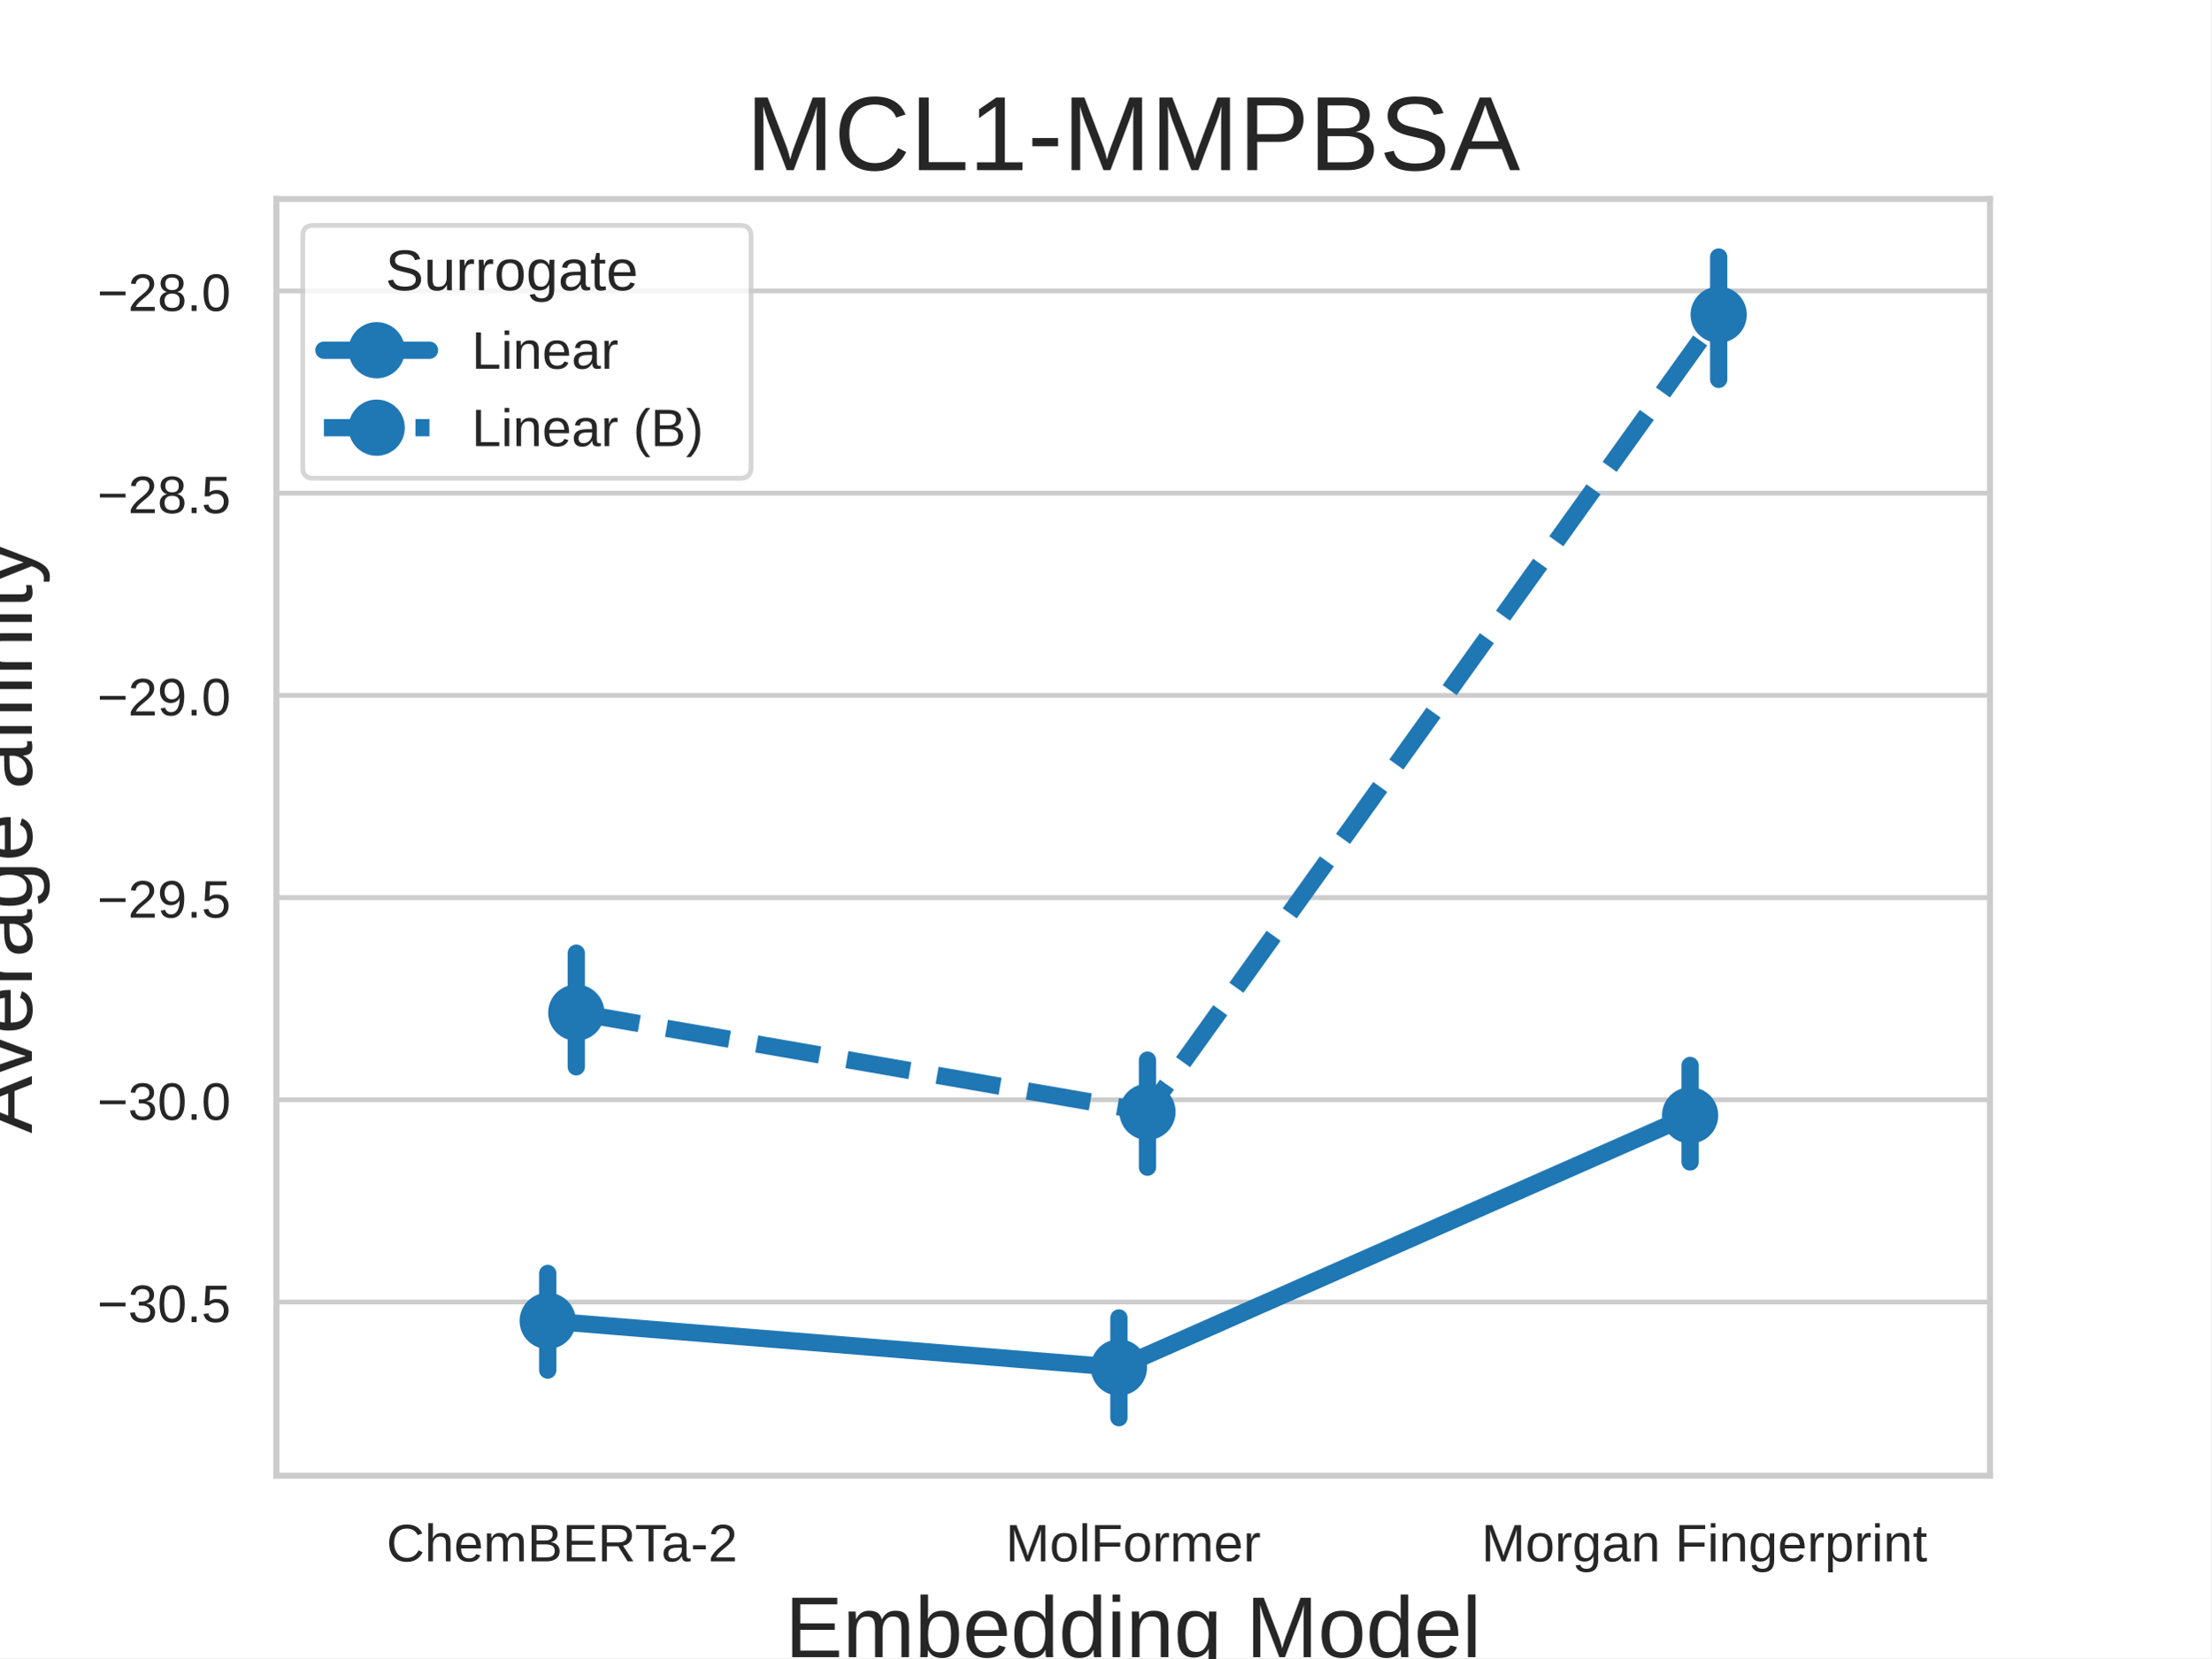
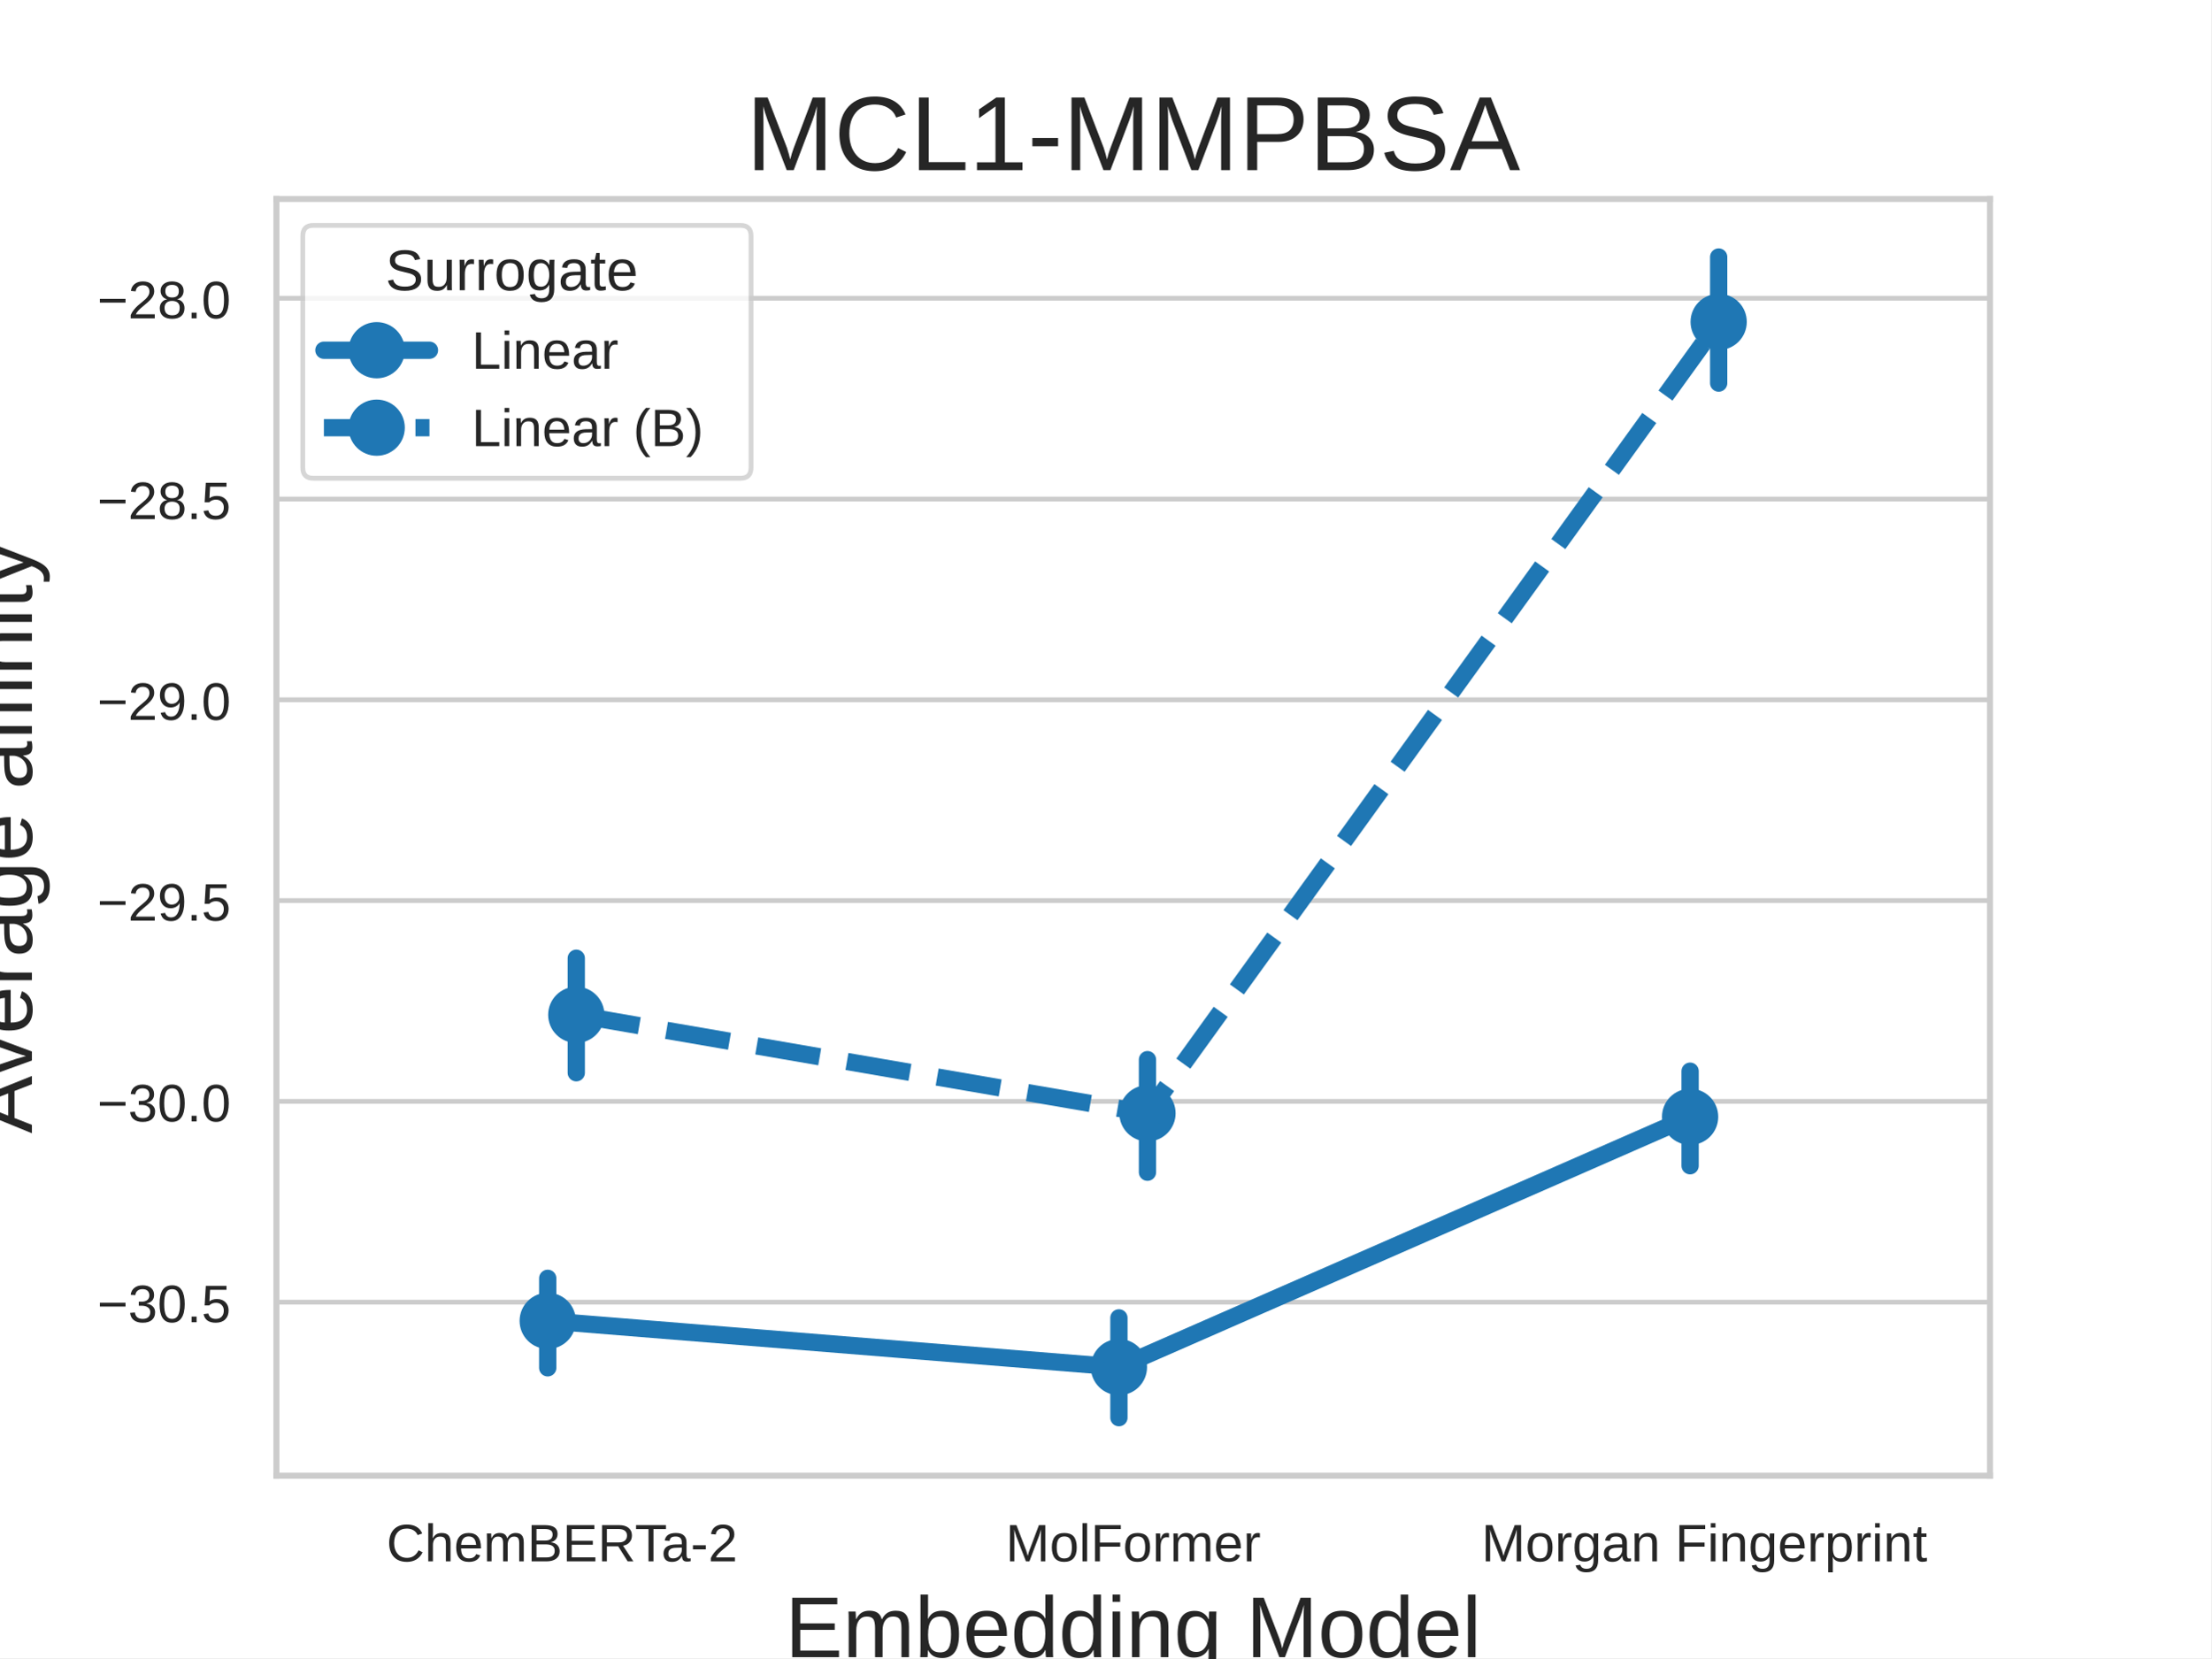
<svg xmlns="http://www.w3.org/2000/svg" xmlns:xlink="http://www.w3.org/1999/xlink" width="460.8pt" height="345.6pt" viewBox="0 0 460.8 345.6" version="1.1">
  <defs>
    <style type="text/css">*{stroke-linejoin: round; stroke-linecap: butt}</style>
  </defs>
  <g id="figure_1">
    <g id="patch_1">
      <path d="M 0 345.6  L 460.8 345.6  L 460.8 0  L 0 0  z " style="fill: #ffffff" />
    </g>
    <g id="axes_1">
      <g id="patch_2">
        <path d="M 57.6 307.584  L 414.72 307.584  L 414.72 41.472  L 57.6 41.472  z " style="fill: #ffffff" />
      </g>
      <g id="matplotlib.axis_1">
        <g id="xtick_1">
          <g id="text_1">
            <text style="fill: #262626; font: 11px 'Arial', 'DejaVu Sans', 'Liberation Sans', 'Bitstream Vera Sans', sans-serif; text-anchor: middle" x="117.12" y="325.442" transform="rotate(-0 117.12 325.4423)">ChemBERTa-2</text>
          </g>
        </g>
        <g id="xtick_2">
          <g id="text_2">
            <text style="fill: #262626; font: 11px 'Arial', 'DejaVu Sans', 'Liberation Sans', 'Bitstream Vera Sans', sans-serif; text-anchor: middle" x="236.16" y="325.442" transform="rotate(-0 236.16 325.4423)">MolFormer</text>
          </g>
        </g>
        <g id="xtick_3">
          <g id="text_3">
            <text style="fill: #262626; font: 11px 'Arial', 'DejaVu Sans', 'Liberation Sans', 'Bitstream Vera Sans', sans-serif; text-anchor: middle" x="355.2" y="325.442" transform="rotate(-0 355.2 325.4423)">Morgan Fingerprint</text>
          </g>
        </g>
        <g id="text_4">
          <text style="fill: #262626; font: 18px 'Arial', 'DejaVu Sans', 'Liberation Sans', 'Bitstream Vera Sans', sans-serif; text-anchor: middle" x="236.16" y="345.407" transform="rotate(-0 236.16 345.4071)">Embedding Model</text>
        </g>
      </g>
      <g id="matplotlib.axis_2">
        <g id="ytick_1">
          <g id="line2d_1">
-             <path d="M 57.6 271.39  L 414.72 271.39  " clip-path="url(#p95417677d7)" style="fill: none; stroke: #cccccc; stroke-linecap: round" />
+             <path d="M 57.6 271.411  L 414.72 271.411  " clip-path="url(#pe223c709b6)" style="fill: none; stroke: #cccccc; stroke-linecap: round" />
          </g>
          <g id="text_5">
-             <text style="fill: #262626; font: 11px 'Arial', 'DejaVu Sans', 'Liberation Sans', 'Bitstream Vera Sans', sans-serif; text-anchor: end" x="48.1" y="275.569" transform="rotate(-0 48.1 275.5687)">−30.5</text>
+             <text style="fill: #262626; font: 11px 'Arial', 'DejaVu Sans', 'Liberation Sans', 'Bitstream Vera Sans', sans-serif; text-anchor: end" x="48.1" y="275.59" transform="rotate(-0 48.1 275.5898)">−30.5</text>
          </g>
        </g>
        <g id="ytick_2">
          <g id="line2d_2">
-             <path d="M 57.6 229.237  L 414.72 229.237  " clip-path="url(#p95417677d7)" style="fill: none; stroke: #cccccc; stroke-linecap: round" />
+             <path d="M 57.6 229.56  L 414.72 229.56  " clip-path="url(#pe223c709b6)" style="fill: none; stroke: #cccccc; stroke-linecap: round" />
          </g>
          <g id="text_6">
-             <text style="fill: #262626; font: 11px 'Arial', 'DejaVu Sans', 'Liberation Sans', 'Bitstream Vera Sans', sans-serif; text-anchor: end" x="48.1" y="233.416" transform="rotate(-0 48.1 233.4161)">−30.0</text>
+             <text style="fill: #262626; font: 11px 'Arial', 'DejaVu Sans', 'Liberation Sans', 'Bitstream Vera Sans', sans-serif; text-anchor: end" x="48.1" y="233.74" transform="rotate(-0 48.1 233.7396)">−30.0</text>
          </g>
        </g>
        <g id="ytick_3">
          <g id="line2d_3">
-             <path d="M 57.6 187.084  L 414.72 187.084  " clip-path="url(#p95417677d7)" style="fill: none; stroke: #cccccc; stroke-linecap: round" />
+             <path d="M 57.6 187.71  L 414.72 187.71  " clip-path="url(#pe223c709b6)" style="fill: none; stroke: #cccccc; stroke-linecap: round" />
          </g>
          <g id="text_7">
-             <text style="fill: #262626; font: 11px 'Arial', 'DejaVu Sans', 'Liberation Sans', 'Bitstream Vera Sans', sans-serif; text-anchor: end" x="48.1" y="191.264" transform="rotate(-0 48.1 191.2635)">−29.5</text>
+             <text style="fill: #262626; font: 11px 'Arial', 'DejaVu Sans', 'Liberation Sans', 'Bitstream Vera Sans', sans-serif; text-anchor: end" x="48.1" y="191.889" transform="rotate(-0 48.1 191.8893)">−29.5</text>
          </g>
        </g>
        <g id="ytick_4">
          <g id="line2d_4">
-             <path d="M 57.6 144.932  L 414.72 144.932  " clip-path="url(#p95417677d7)" style="fill: none; stroke: #cccccc; stroke-linecap: round" />
+             <path d="M 57.6 145.86  L 414.72 145.86  " clip-path="url(#pe223c709b6)" style="fill: none; stroke: #cccccc; stroke-linecap: round" />
          </g>
          <g id="text_8">
-             <text style="fill: #262626; font: 11px 'Arial', 'DejaVu Sans', 'Liberation Sans', 'Bitstream Vera Sans', sans-serif; text-anchor: end" x="48.1" y="149.111" transform="rotate(-0 48.1 149.111)">−29.0</text>
+             <text style="fill: #262626; font: 11px 'Arial', 'DejaVu Sans', 'Liberation Sans', 'Bitstream Vera Sans', sans-serif; text-anchor: end" x="48.1" y="150.039" transform="rotate(-0 48.1 150.0391)">−29.0</text>
          </g>
        </g>
        <g id="ytick_5">
          <g id="line2d_5">
-             <path d="M 57.6 102.779  L 414.72 102.779  " clip-path="url(#p95417677d7)" style="fill: none; stroke: #cccccc; stroke-linecap: round" />
+             <path d="M 57.6 104.01  L 414.72 104.01  " clip-path="url(#pe223c709b6)" style="fill: none; stroke: #cccccc; stroke-linecap: round" />
          </g>
          <g id="text_9">
-             <text style="fill: #262626; font: 11px 'Arial', 'DejaVu Sans', 'Liberation Sans', 'Bitstream Vera Sans', sans-serif; text-anchor: end" x="48.1" y="106.958" transform="rotate(-0 48.1 106.9584)">−28.5</text>
+             <text style="fill: #262626; font: 11px 'Arial', 'DejaVu Sans', 'Liberation Sans', 'Bitstream Vera Sans', sans-serif; text-anchor: end" x="48.1" y="108.189" transform="rotate(-0 48.1 108.1888)">−28.5</text>
          </g>
        </g>
        <g id="ytick_6">
          <g id="line2d_6">
-             <path d="M 57.6 60.627  L 414.72 60.627  " clip-path="url(#p95417677d7)" style="fill: none; stroke: #cccccc; stroke-linecap: round" />
+             <path d="M 57.6 62.159  L 414.72 62.159  " clip-path="url(#pe223c709b6)" style="fill: none; stroke: #cccccc; stroke-linecap: round" />
          </g>
          <g id="text_10">
-             <text style="fill: #262626; font: 11px 'Arial', 'DejaVu Sans', 'Liberation Sans', 'Bitstream Vera Sans', sans-serif; text-anchor: end" x="48.1" y="64.806" transform="rotate(-0 48.1 64.8058)">−28.0</text>
+             <text style="fill: #262626; font: 11px 'Arial', 'DejaVu Sans', 'Liberation Sans', 'Bitstream Vera Sans', sans-serif; text-anchor: end" x="48.1" y="66.339" transform="rotate(-0 48.1 66.33857)">−28.0</text>
          </g>
        </g>
        <g id="text_11">
          <text style="fill: #262626; font: 18px 'Arial', 'DejaVu Sans', 'Liberation Sans', 'Bitstream Vera Sans', sans-serif; text-anchor: middle" x="6.647" y="174.528" transform="rotate(-90 6.646719 174.528)">Average affinity</text>
        </g>
      </g>
      <g id="line2d_7">
-         <path d="M 114.144 275.315  L 233.184 285.028  L 352.224 232.479  " clip-path="url(#p95417677d7)" style="fill: none; stroke: #1f77b4; stroke-width: 3.6; stroke-linecap: round" />
+         <path d="M 114.144 275.308  L 233.184 284.951  L 352.224 232.78  " clip-path="url(#pe223c709b6)" style="fill: none; stroke: #1f77b4; stroke-width: 3.6; stroke-linecap: round" />
        <defs>
-           <path id="m748aa4ff11" d="M 0 4.512  C 1.197 4.512 2.344 4.037 3.19 3.19  C 4.037 2.344 4.512 1.197 4.512 0  C 4.512 -1.197 4.037 -2.344 3.19 -3.19  C 2.344 -4.037 1.197 -4.512 0 -4.512  C -1.197 -4.512 -2.344 -4.037 -3.19 -3.19  C -4.037 -2.344 -4.512 -1.197 -4.512 0  C -4.512 1.197 -4.037 2.344 -3.19 3.19  C -2.344 4.037 -1.197 4.512 0 4.512  z " style="stroke: #1f77b4; stroke-width: 2.7" />
+           <path id="mea00dc0e5b" d="M 0 4.512  C 1.197 4.512 2.344 4.037 3.19 3.19  C 4.037 2.344 4.512 1.197 4.512 0  C 4.512 -1.197 4.037 -2.344 3.19 -3.19  C 2.344 -4.037 1.197 -4.512 0 -4.512  C -1.197 -4.512 -2.344 -4.037 -3.19 -3.19  C -4.037 -2.344 -4.512 -1.197 -4.512 0  C -4.512 1.197 -4.037 2.344 -3.19 3.19  C -2.344 4.037 -1.197 4.512 0 4.512  z " style="stroke: #1f77b4; stroke-width: 2.7" />
        </defs>
-         <g clip-path="url(#p95417677d7)">
-           <use xlink:href="#m748aa4ff11" x="114.144" y="275.315" style="fill: #1f77b4; stroke: #1f77b4; stroke-width: 2.7" />
-           <use xlink:href="#m748aa4ff11" x="233.184" y="285.028" style="fill: #1f77b4; stroke: #1f77b4; stroke-width: 2.7" />
-           <use xlink:href="#m748aa4ff11" x="352.224" y="232.479" style="fill: #1f77b4; stroke: #1f77b4; stroke-width: 2.7" />
+         <g clip-path="url(#pe223c709b6)">
+           <use xlink:href="#mea00dc0e5b" x="114.144" y="275.308" style="fill: #1f77b4; stroke: #1f77b4; stroke-width: 2.7" />
+           <use xlink:href="#mea00dc0e5b" x="233.184" y="284.951" style="fill: #1f77b4; stroke: #1f77b4; stroke-width: 2.7" />
+           <use xlink:href="#mea00dc0e5b" x="352.224" y="232.78" style="fill: #1f77b4; stroke: #1f77b4; stroke-width: 2.7" />
        </g>
      </g>
      <g id="line2d_8">
-         <path d="M 114.144 285.572  L 114.144 265.426  " clip-path="url(#p95417677d7)" style="fill: none; stroke: #1f77b4; stroke-width: 3.6; stroke-linecap: round" />
+         <path d="M 114.144 285.098  L 114.144 266.442  " clip-path="url(#pe223c709b6)" style="fill: none; stroke: #1f77b4; stroke-width: 3.6; stroke-linecap: round" />
      </g>
      <g id="line2d_9">
-         <path d="M 233.184 295.488  L 233.184 274.705  " clip-path="url(#p95417677d7)" style="fill: none; stroke: #1f77b4; stroke-width: 3.6; stroke-linecap: round" />
+         <path d="M 233.184 295.488  L 233.184 274.684  " clip-path="url(#pe223c709b6)" style="fill: none; stroke: #1f77b4; stroke-width: 3.6; stroke-linecap: round" />
      </g>
      <g id="line2d_10">
-         <path d="M 352.224 242.19  L 352.224 222.079  " clip-path="url(#p95417677d7)" style="fill: none; stroke: #1f77b4; stroke-width: 3.6; stroke-linecap: round" />
+         <path d="M 352.224 242.978  L 352.224 223.264  " clip-path="url(#pe223c709b6)" style="fill: none; stroke: #1f77b4; stroke-width: 3.6; stroke-linecap: round" />
      </g>
      <g id="line2d_11">
-         <path d="M 120.096 211.066  L 239.136 231.743  L 358.176 65.587  " clip-path="url(#p95417677d7)" style="fill: none; stroke-dasharray: 13.32,5.76; stroke-dashoffset: 0; stroke: #1f77b4; stroke-width: 3.6" />
-         <g clip-path="url(#p95417677d7)">
-           <use xlink:href="#m748aa4ff11" x="120.096" y="211.066" style="fill: #1f77b4; stroke: #1f77b4; stroke-width: 2.7" />
-           <use xlink:href="#m748aa4ff11" x="239.136" y="231.743" style="fill: #1f77b4; stroke: #1f77b4; stroke-width: 2.7" />
-           <use xlink:href="#m748aa4ff11" x="358.176" y="65.587" style="fill: #1f77b4; stroke: #1f77b4; stroke-width: 2.7" />
+         <path d="M 120.096 211.52  L 239.136 232.048  L 358.176 67.085  " clip-path="url(#pe223c709b6)" style="fill: none; stroke-dasharray: 13.32,5.76; stroke-dashoffset: 0; stroke: #1f77b4; stroke-width: 3.6" />
+         <g clip-path="url(#pe223c709b6)">
+           <use xlink:href="#mea00dc0e5b" x="120.096" y="211.52" style="fill: #1f77b4; stroke: #1f77b4; stroke-width: 2.7" />
+           <use xlink:href="#mea00dc0e5b" x="239.136" y="232.048" style="fill: #1f77b4; stroke: #1f77b4; stroke-width: 2.7" />
+           <use xlink:href="#mea00dc0e5b" x="358.176" y="67.085" style="fill: #1f77b4; stroke: #1f77b4; stroke-width: 2.7" />
        </g>
      </g>
      <g id="line2d_12">
-         <path d="M 120.096 222.354  L 120.096 198.668  " clip-path="url(#p95417677d7)" style="fill: none; stroke: #1f77b4; stroke-width: 3.6; stroke-linecap: round" />
+         <path d="M 120.096 223.597  L 120.096 199.723  " clip-path="url(#pe223c709b6)" style="fill: none; stroke: #1f77b4; stroke-width: 3.6; stroke-linecap: round" />
      </g>
      <g id="line2d_13">
-         <path d="M 239.136 243.278  L 239.136 220.969  " clip-path="url(#p95417677d7)" style="fill: none; stroke: #1f77b4; stroke-width: 3.6; stroke-linecap: round" />
+         <path d="M 239.136 244.328  L 239.136 220.859  " clip-path="url(#pe223c709b6)" style="fill: none; stroke: #1f77b4; stroke-width: 3.6; stroke-linecap: round" />
      </g>
      <g id="line2d_14">
-         <path d="M 358.176 79.06  L 358.176 53.568  " clip-path="url(#p95417677d7)" style="fill: none; stroke: #1f77b4; stroke-width: 3.6; stroke-linecap: round" />
+         <path d="M 358.176 79.848  L 358.176 53.568  " clip-path="url(#pe223c709b6)" style="fill: none; stroke: #1f77b4; stroke-width: 3.6; stroke-linecap: round" />
      </g>
      <g id="line2d_15" />
      <g id="line2d_16" />
      <g id="patch_3">
        <path d="M 57.6 307.584  L 57.6 41.472  " style="fill: none; stroke: #cccccc; stroke-width: 1.25; stroke-linejoin: miter; stroke-linecap: square" />
      </g>
      <g id="patch_4">
        <path d="M 414.72 307.584  L 414.72 41.472  " style="fill: none; stroke: #cccccc; stroke-width: 1.25; stroke-linejoin: miter; stroke-linecap: square" />
      </g>
      <g id="patch_5">
        <path d="M 57.6 307.584  L 414.72 307.584  " style="fill: none; stroke: #cccccc; stroke-width: 1.25; stroke-linejoin: miter; stroke-linecap: square" />
      </g>
      <g id="patch_6">
        <path d="M 57.6 41.472  L 414.72 41.472  " style="fill: none; stroke: #cccccc; stroke-width: 1.25; stroke-linejoin: miter; stroke-linecap: square" />
      </g>
      <g id="text_12">
        <text style="fill: #262626; font: 22px 'Arial', 'DejaVu Sans', 'Liberation Sans', 'Bitstream Vera Sans', sans-serif; text-anchor: middle" x="236.16" y="35.472" transform="rotate(-0 236.16 35.472)">MCL1-MMPBSA</text>
      </g>
      <g id="legend_1">
        <g id="patch_7">
          <path d="M 65.3 99.678  L 154.314 99.678  Q 156.514 99.678 156.514 97.478  L 156.514 49.172  Q 156.514 46.972 154.314 46.972  L 65.3 46.972  Q 63.1 46.972 63.1 49.172  L 63.1 97.478  Q 63.1 99.678 65.3 99.678  z " style="fill: #ffffff; opacity: 0.8; stroke: #cccccc; stroke-linejoin: miter" />
        </g>
        <g id="text_13">
          <text style="fill: #262626; font: 12px 'Arial', 'DejaVu Sans', 'Liberation Sans', 'Bitstream Vera Sans', sans-serif; text-anchor: start" x="80.301" y="60.49" transform="rotate(-0 80.30109 60.49012)">Surrogate</text>
        </g>
        <g id="line2d_17">
          <path d="M 67.5 72.994  L 78.5 72.994  L 89.5 72.994  " style="fill: none; stroke: #1f77b4; stroke-width: 3.6; stroke-linecap: round" />
          <g>
-             <use xlink:href="#m748aa4ff11" x="78.5" y="72.994" style="fill: #1f77b4; stroke: #1f77b4; stroke-width: 2.7" />
+             <use xlink:href="#mea00dc0e5b" x="78.5" y="72.994" style="fill: #1f77b4; stroke: #1f77b4; stroke-width: 2.7" />
          </g>
        </g>
        <g id="text_14">
          <text style="fill: #262626; font: 11px 'Arial', 'DejaVu Sans', 'Liberation Sans', 'Bitstream Vera Sans', sans-serif; text-anchor: start" x="98.3" y="76.844" transform="rotate(-0 98.3 76.84403)">Linear</text>
        </g>
        <g id="line2d_18">
          <path d="M 67.5 89.14  L 78.5 89.14  L 89.5 89.14  " style="fill: none; stroke-dasharray: 13.32,5.76; stroke-dashoffset: 0; stroke: #1f77b4; stroke-width: 3.6" />
          <g>
-             <use xlink:href="#m748aa4ff11" x="78.5" y="89.14" style="fill: #1f77b4; stroke: #1f77b4; stroke-width: 2.7" />
+             <use xlink:href="#mea00dc0e5b" x="78.5" y="89.14" style="fill: #1f77b4; stroke: #1f77b4; stroke-width: 2.7" />
          </g>
        </g>
        <g id="text_15">
          <text style="fill: #262626; font: 11px 'Arial', 'DejaVu Sans', 'Liberation Sans', 'Bitstream Vera Sans', sans-serif; text-anchor: start" x="98.3" y="92.99" transform="rotate(-0 98.3 92.98997)">Linear (B)</text>
        </g>
      </g>
    </g>
  </g>
  <defs>
-     <clipPath id="p95417677d7">
+     <clipPath id="pe223c709b6">
      <rect x="57.6" y="41.472" width="357.12" height="266.112" />
    </clipPath>
  </defs>
</svg>
